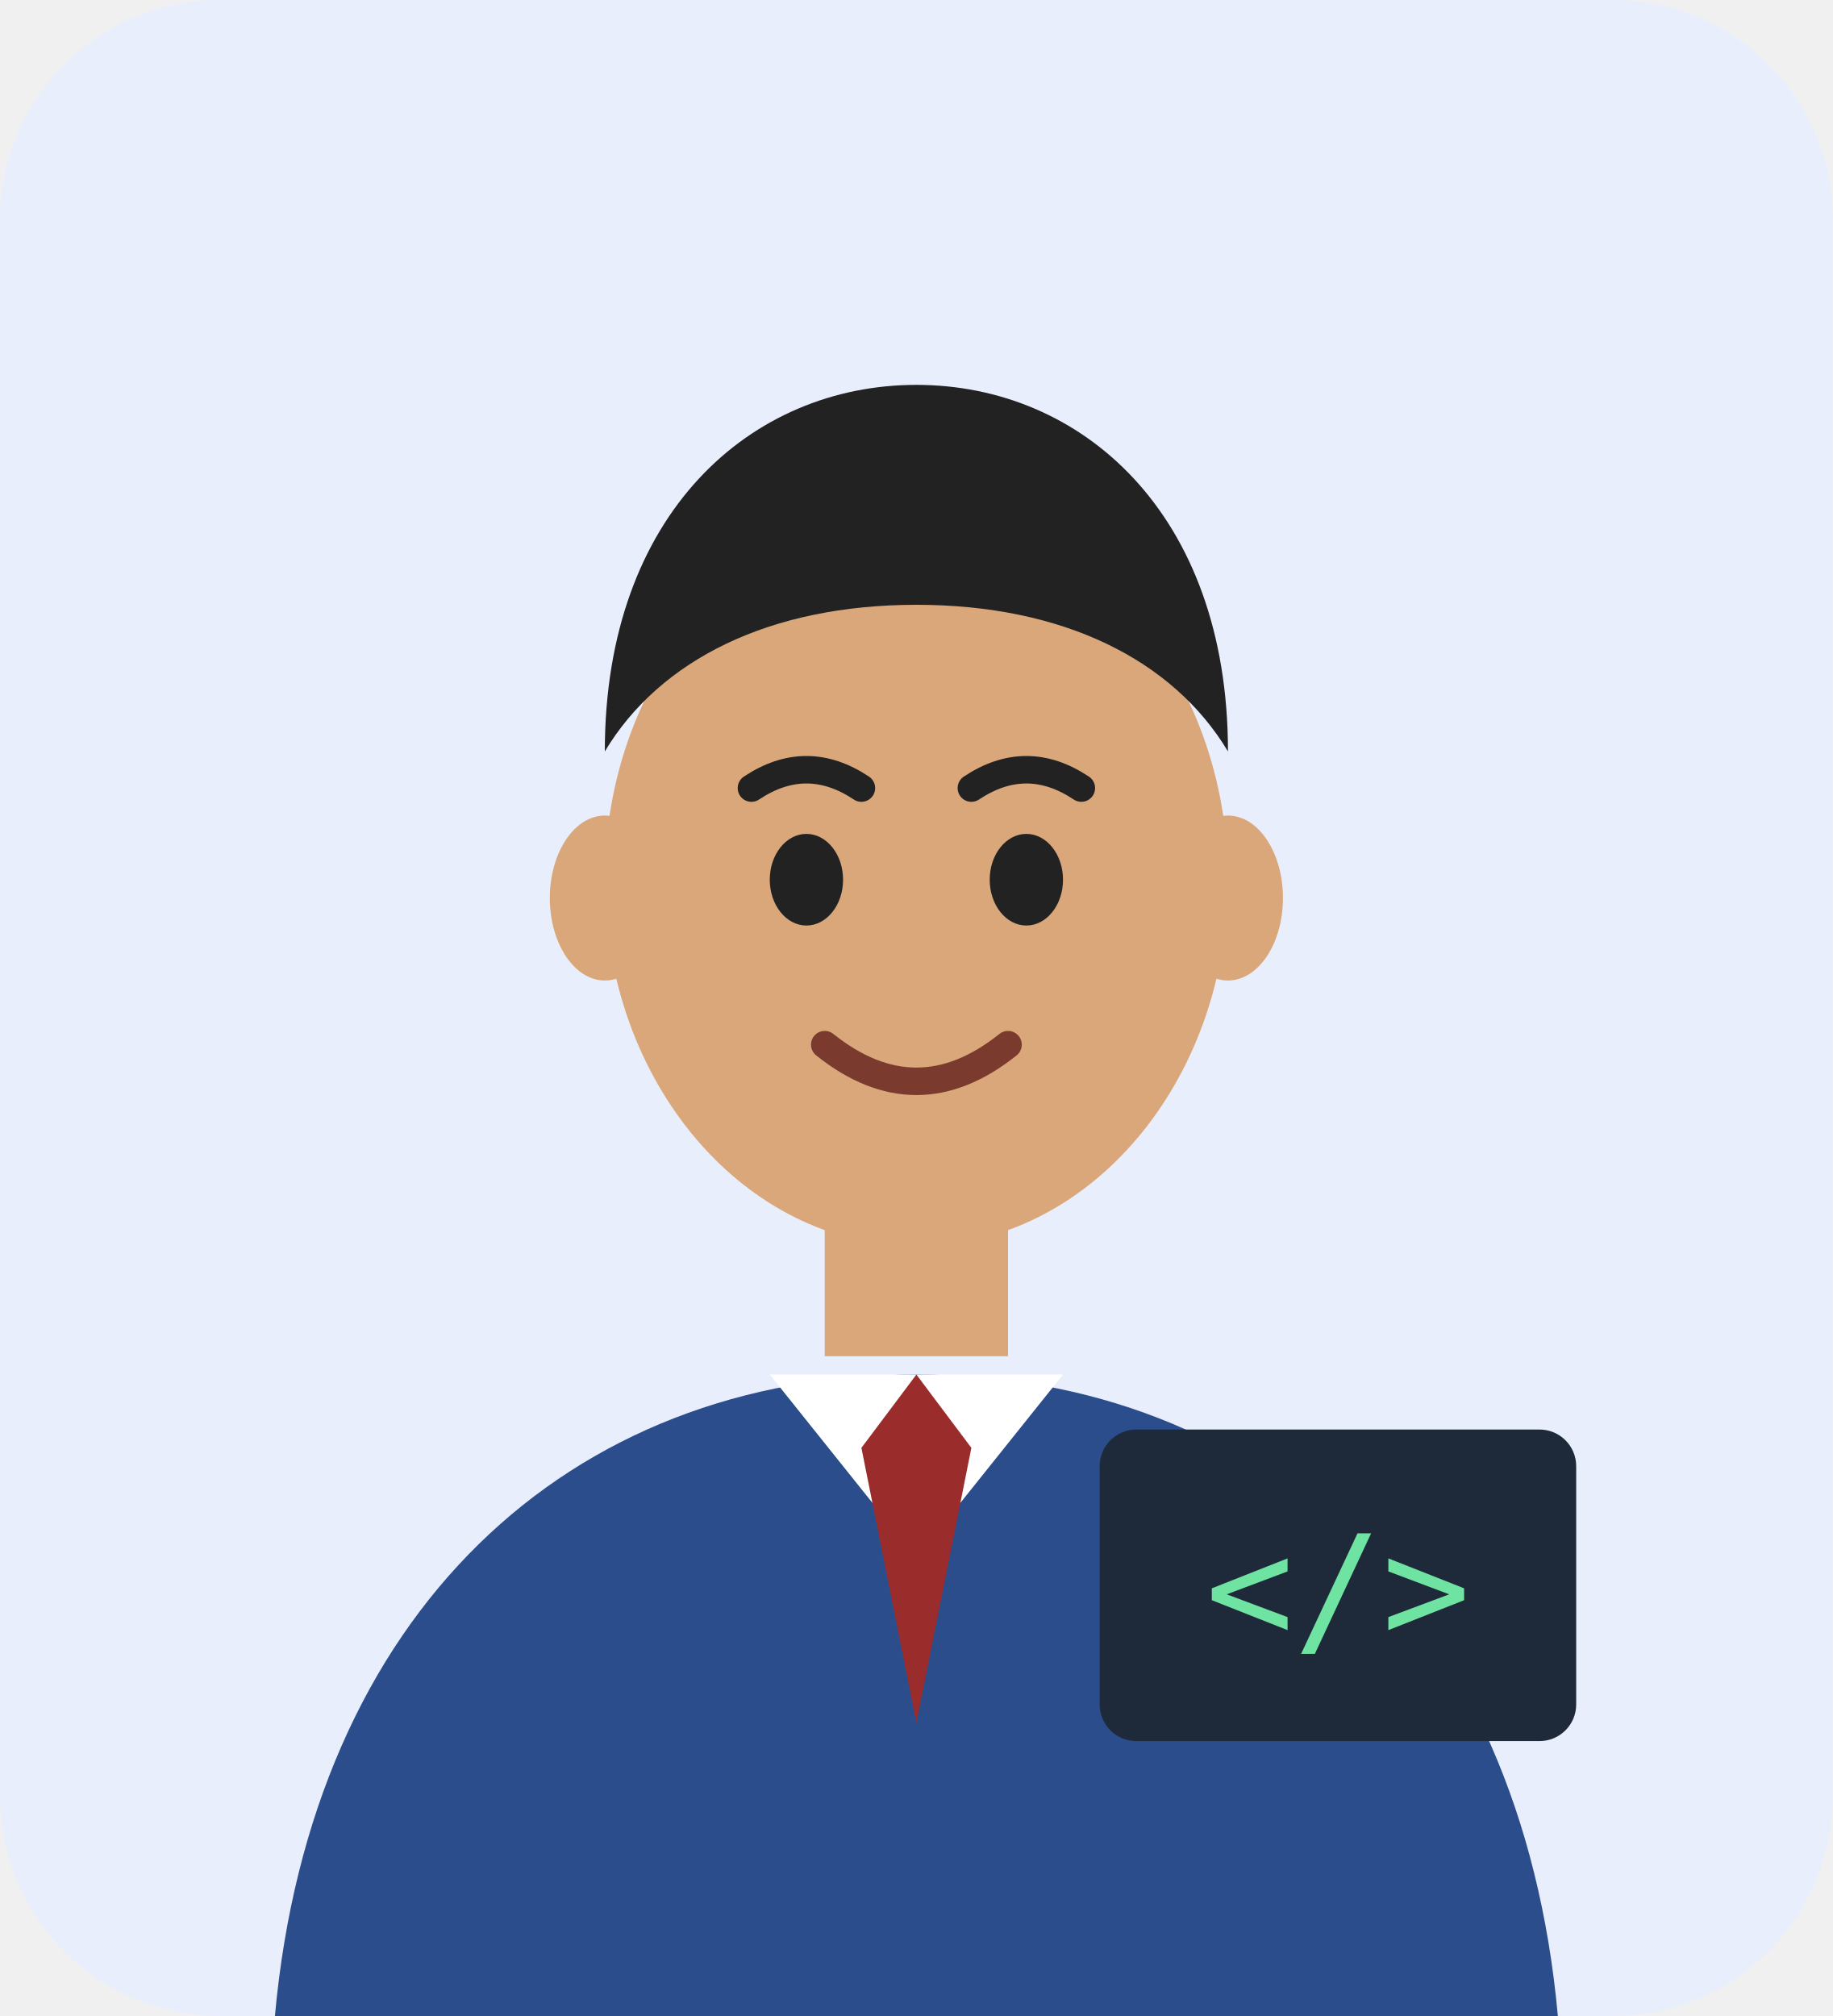
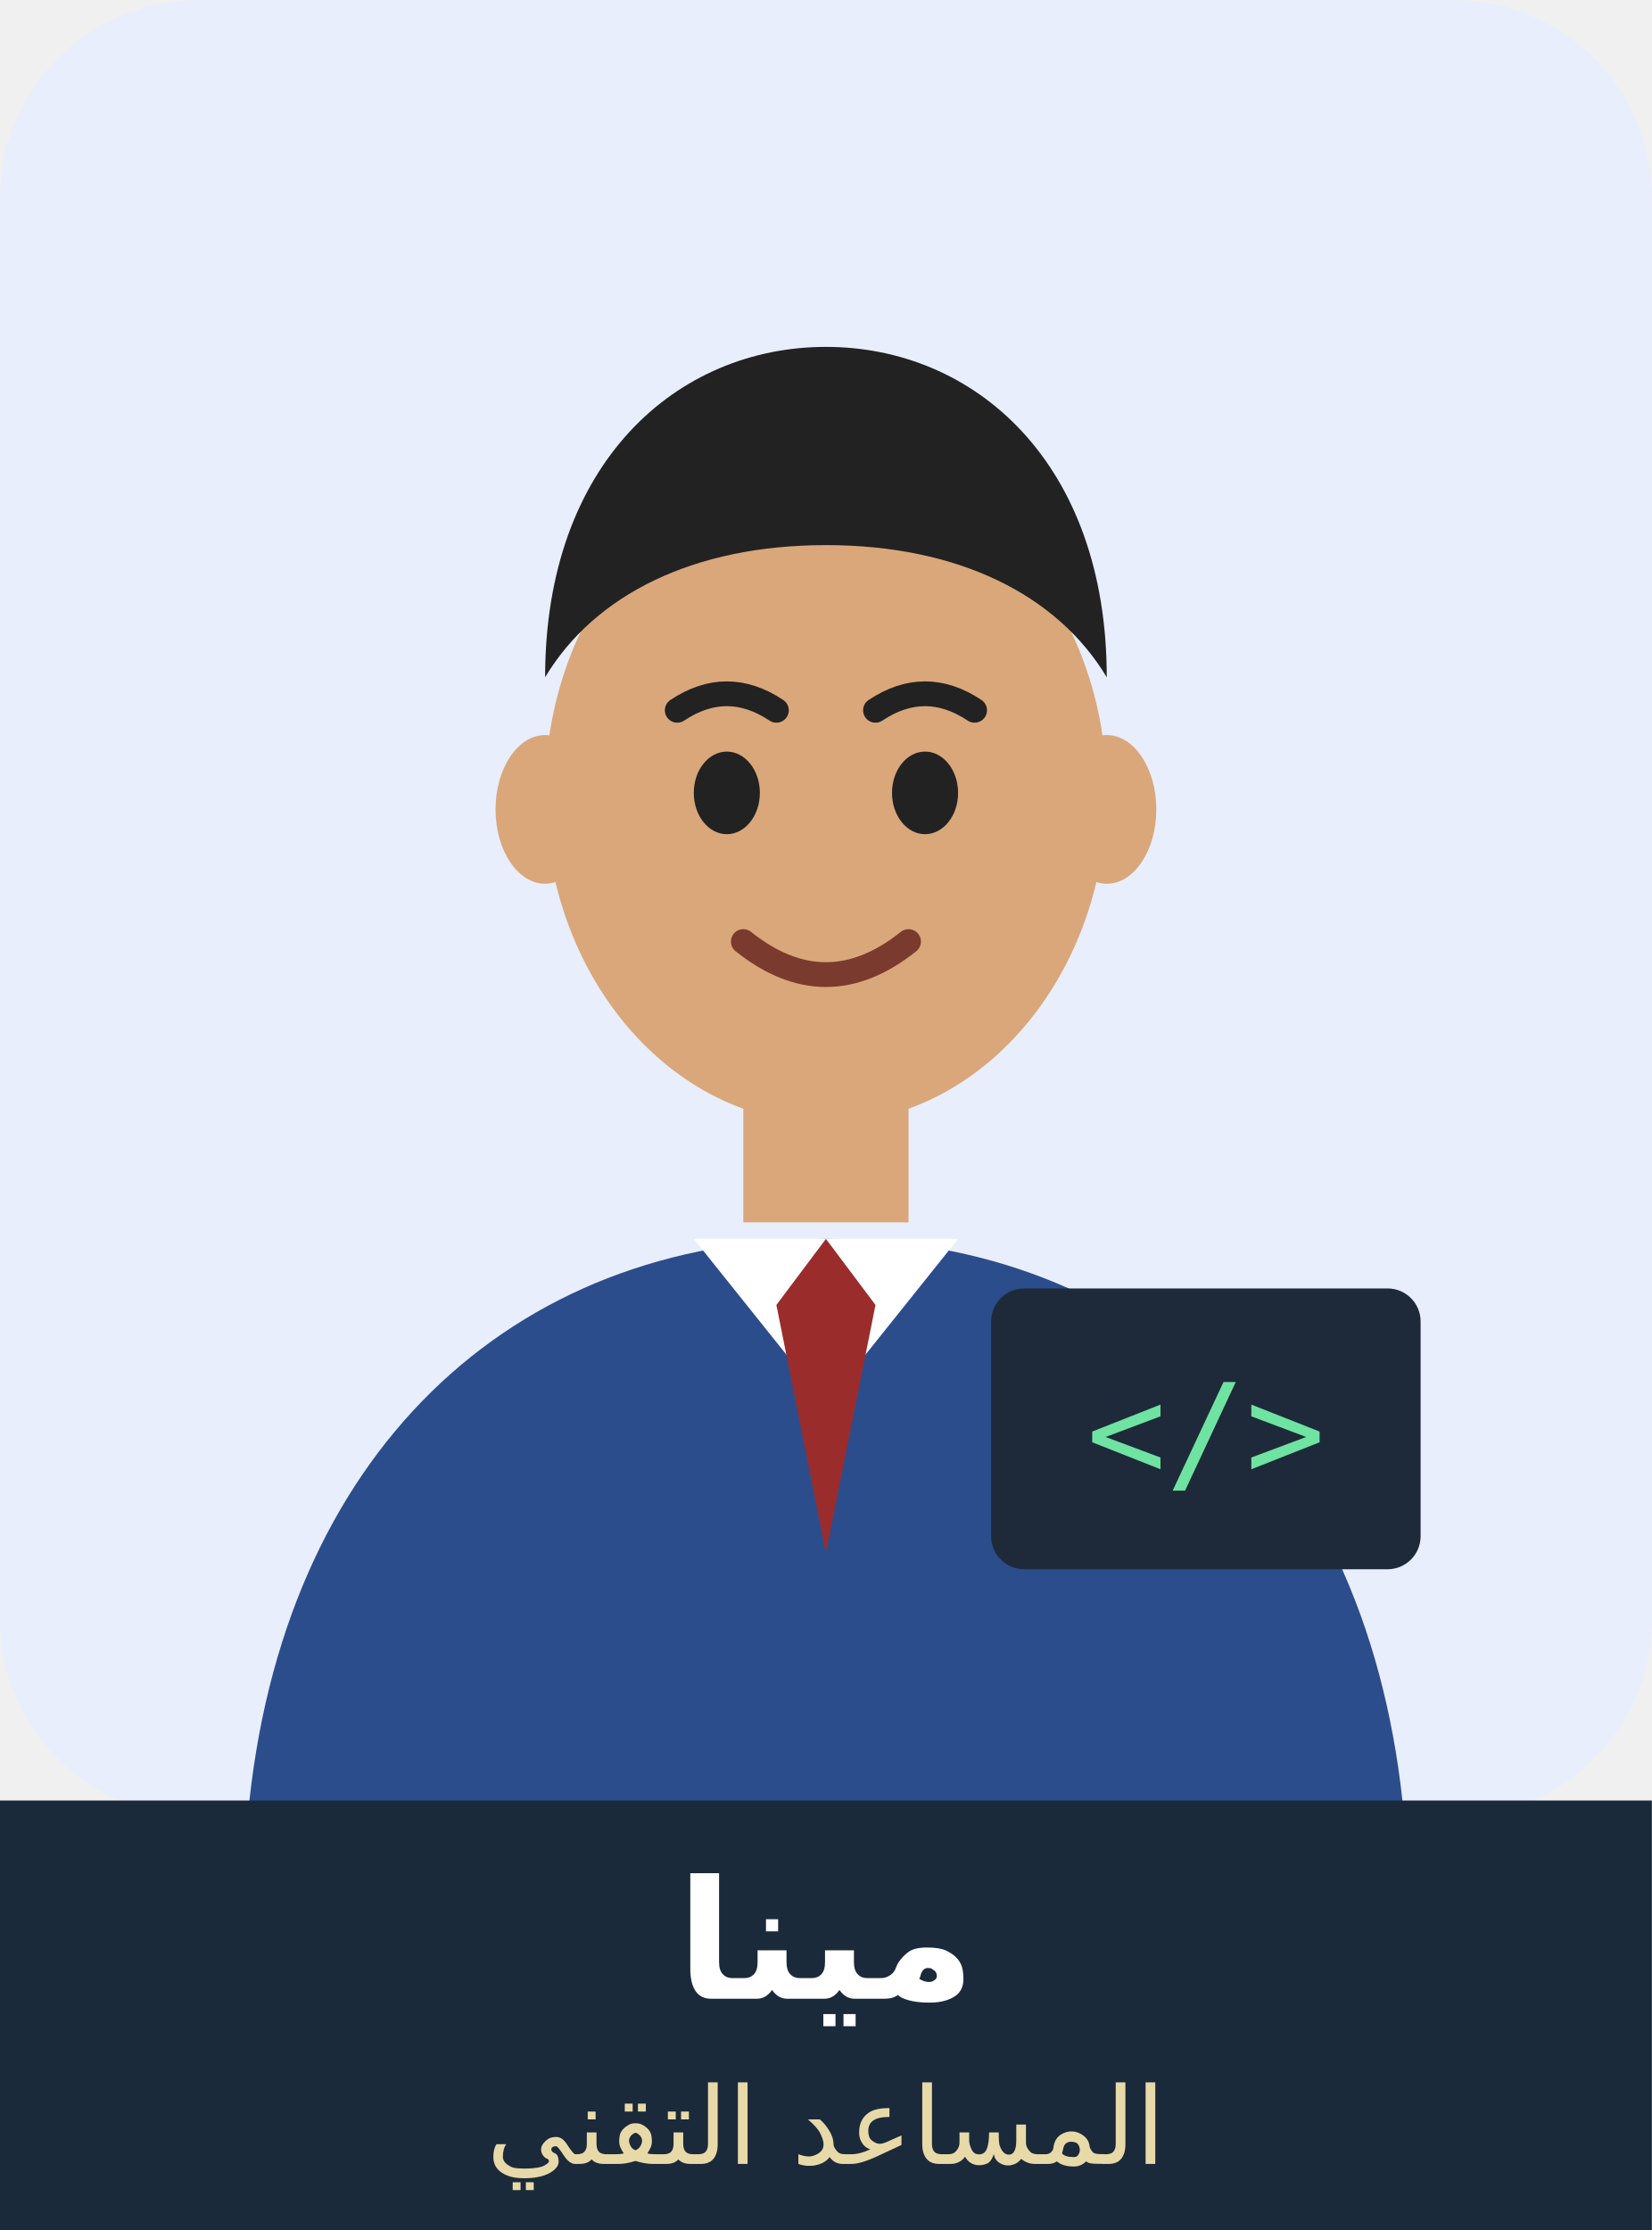
- <svg xmlns="http://www.w3.org/2000/svg" viewBox="0 0 200 220" width="200" height="220">
+ <svg xmlns="http://www.w3.org/2000/svg" viewBox="0 0 200 270" width="200" height="270">
  <rect width="200" height="220" rx="24" fill="#e8eefb" />
  <path d="M30 220c4-44 32-70 70-70s66 26 70 70z" fill="#2b4d8c" />
  <path d="M84 150l16 20 16-20z" fill="#fff" />
  <path d="M100 150l-6 8 6 30 6-30z" fill="#9b2c2c" />
  <rect x="90" y="122" width="20" height="26" fill="#d9a77a" />
  <ellipse cx="100" cy="96" rx="34" ry="40" fill="#d9a77a" />
  <ellipse cx="66" cy="98" rx="6" ry="9" fill="#d9a77a" />
  <ellipse cx="134" cy="98" rx="6" ry="9" fill="#d9a77a" />
  <path d="M66 82c0-26 16-40 34-40s34 14 34 40c-6-10-18-16-34-16s-28 6-34 16z" fill="#222222" />
  <ellipse cx="88" cy="96" rx="4" ry="5" fill="#222" />
  <ellipse cx="112" cy="96" rx="4" ry="5" fill="#222" />
  <path d="M82 86q6-4 12 0M106 86q6-4 12 0" stroke="#222222" stroke-width="3" fill="none" stroke-linecap="round" />
  <path d="M90 114q10 8 20 0" stroke="#7a3b2e" stroke-width="3" fill="none" stroke-linecap="round" />
  <rect x="120" y="156" width="52" height="34" rx="4" fill="#1e2a3a" />
  <text x="146" y="179" font-size="16" text-anchor="middle" fill="#6fe3a1" font-family="monospace">&lt;/&gt;</text>
+   <g id="lbl">
+     <rect x="0" y="218" width="200" height="52" fill="#1b2a3a" />
+     <text x="100" y="242" font-size="20" font-weight="bold" fill="#fff" text-anchor="middle" font-family="Tahoma,Arial">مينا</text>
+     <text x="100" y="262" font-size="13" fill="#e8d9a8" text-anchor="middle" font-family="Tahoma,Arial">المساعد التقني</text>
+   </g>
</svg>
